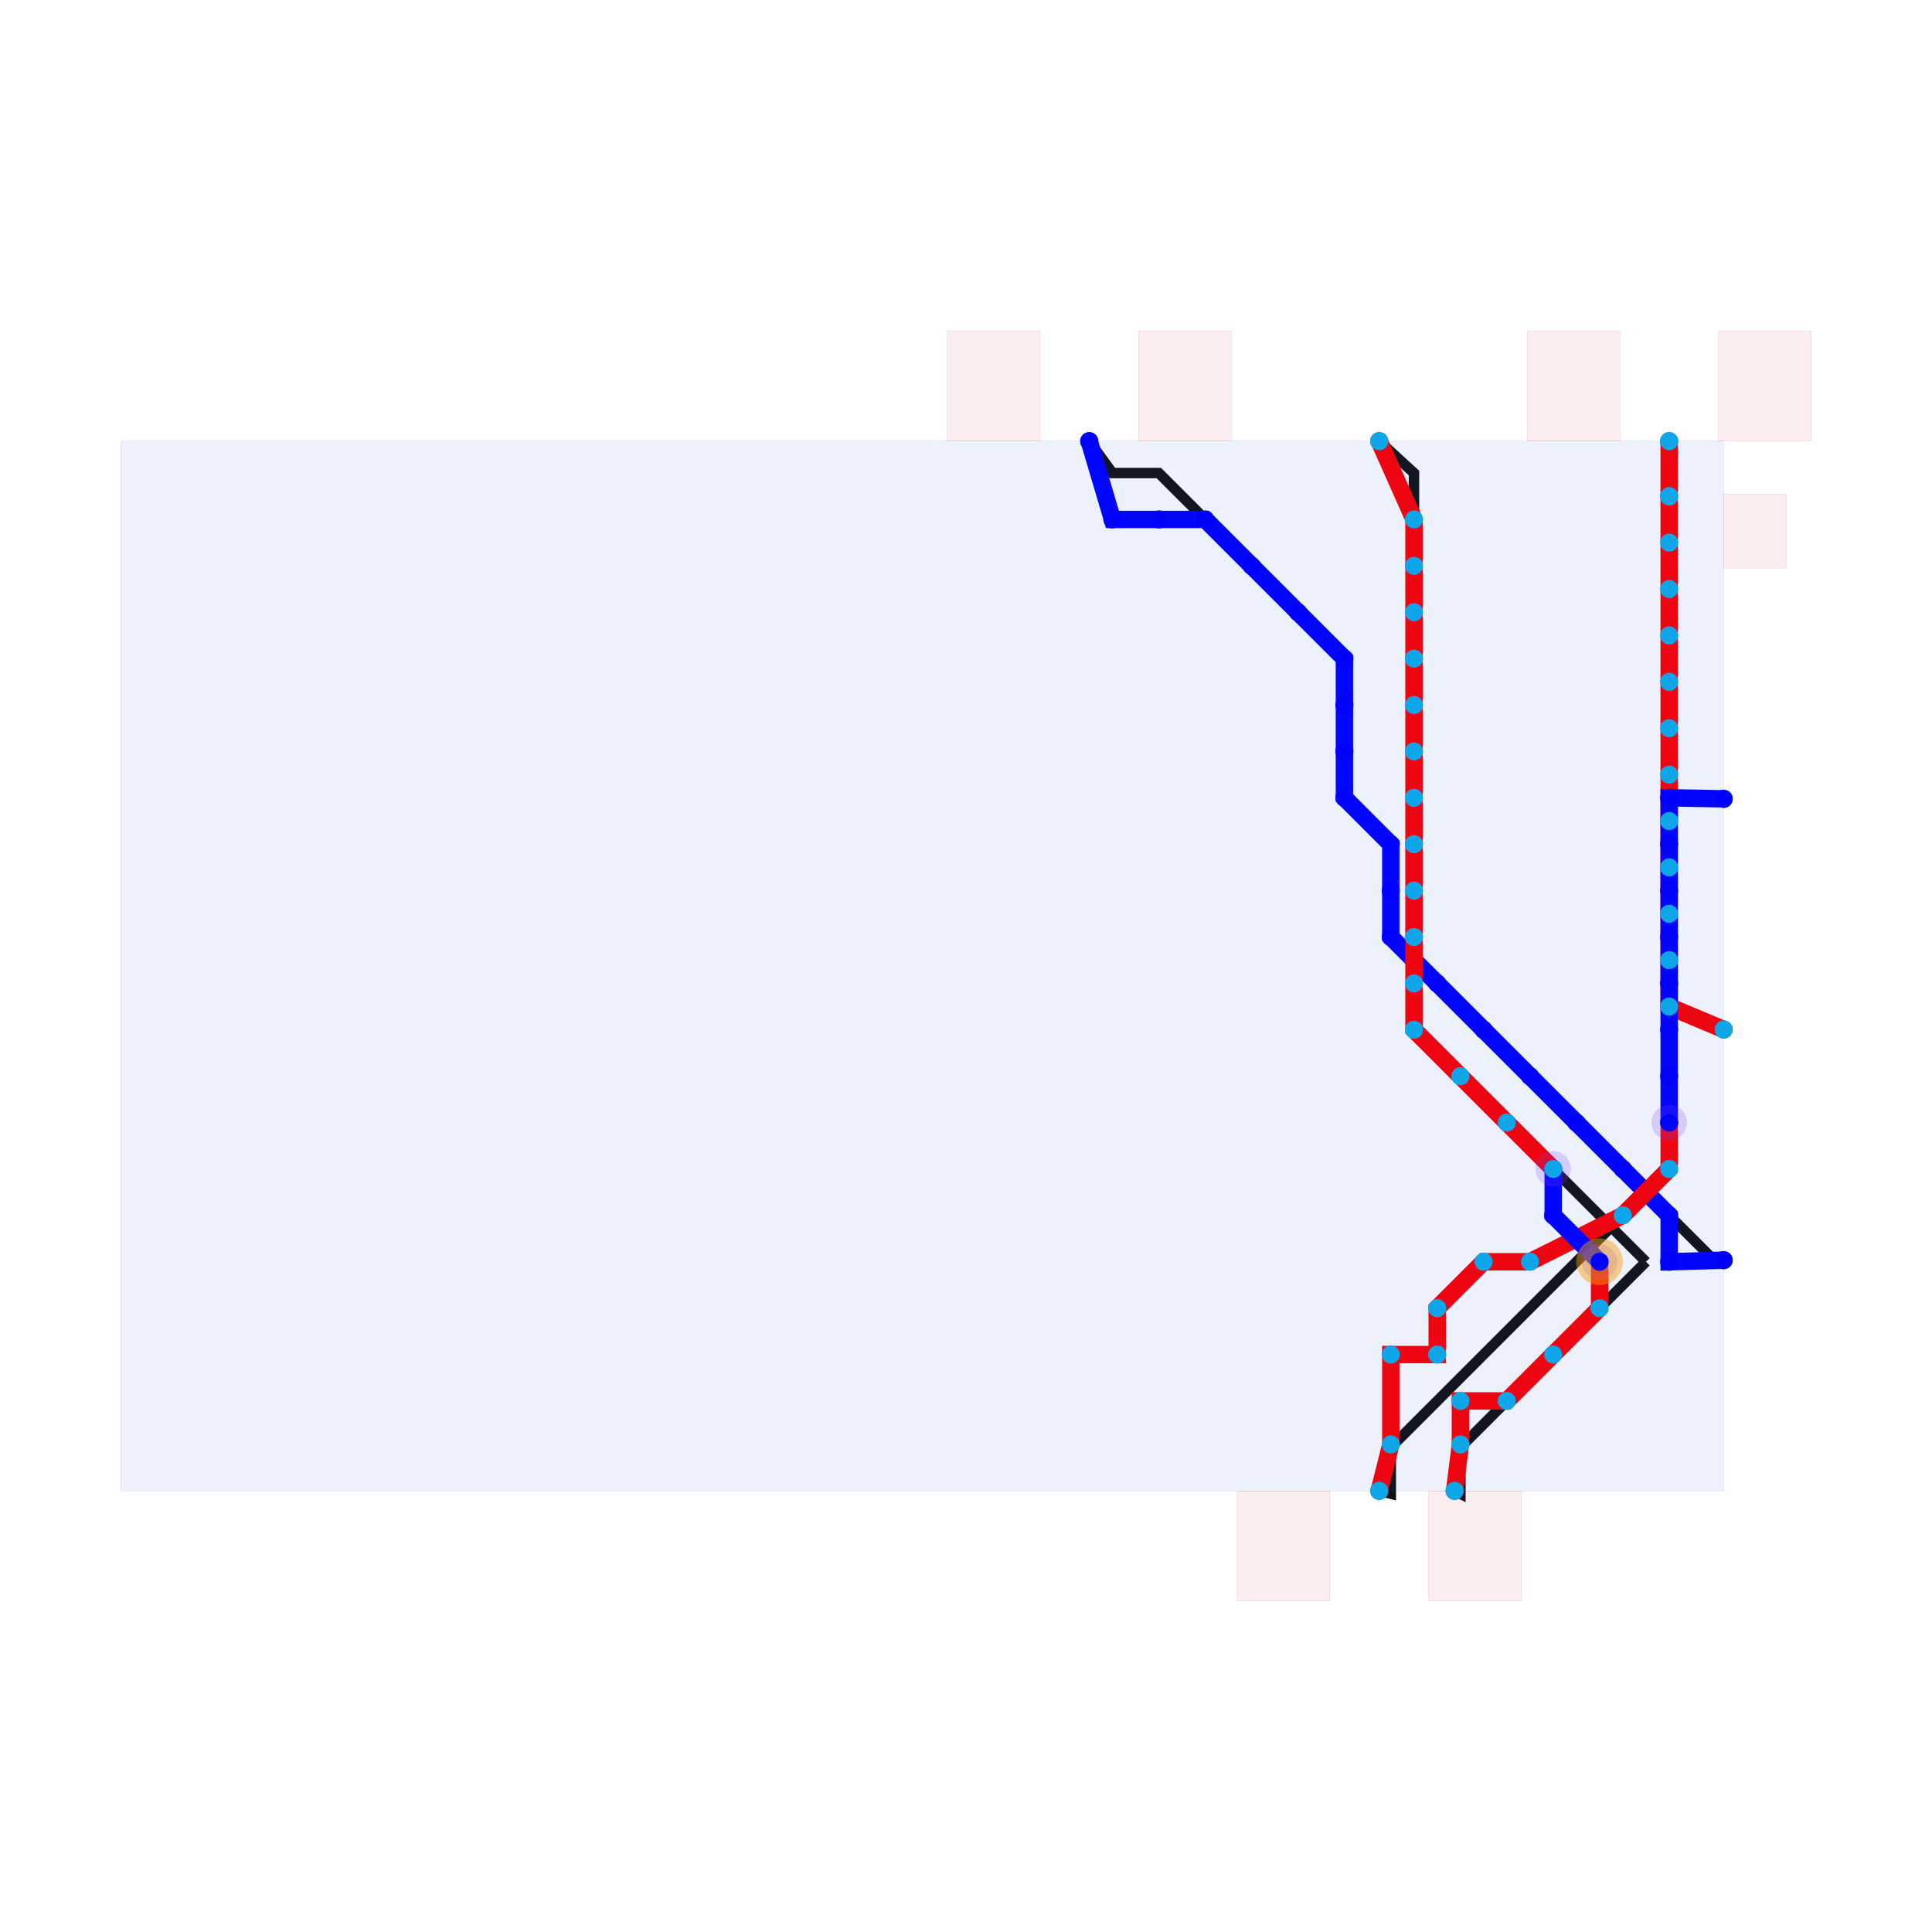
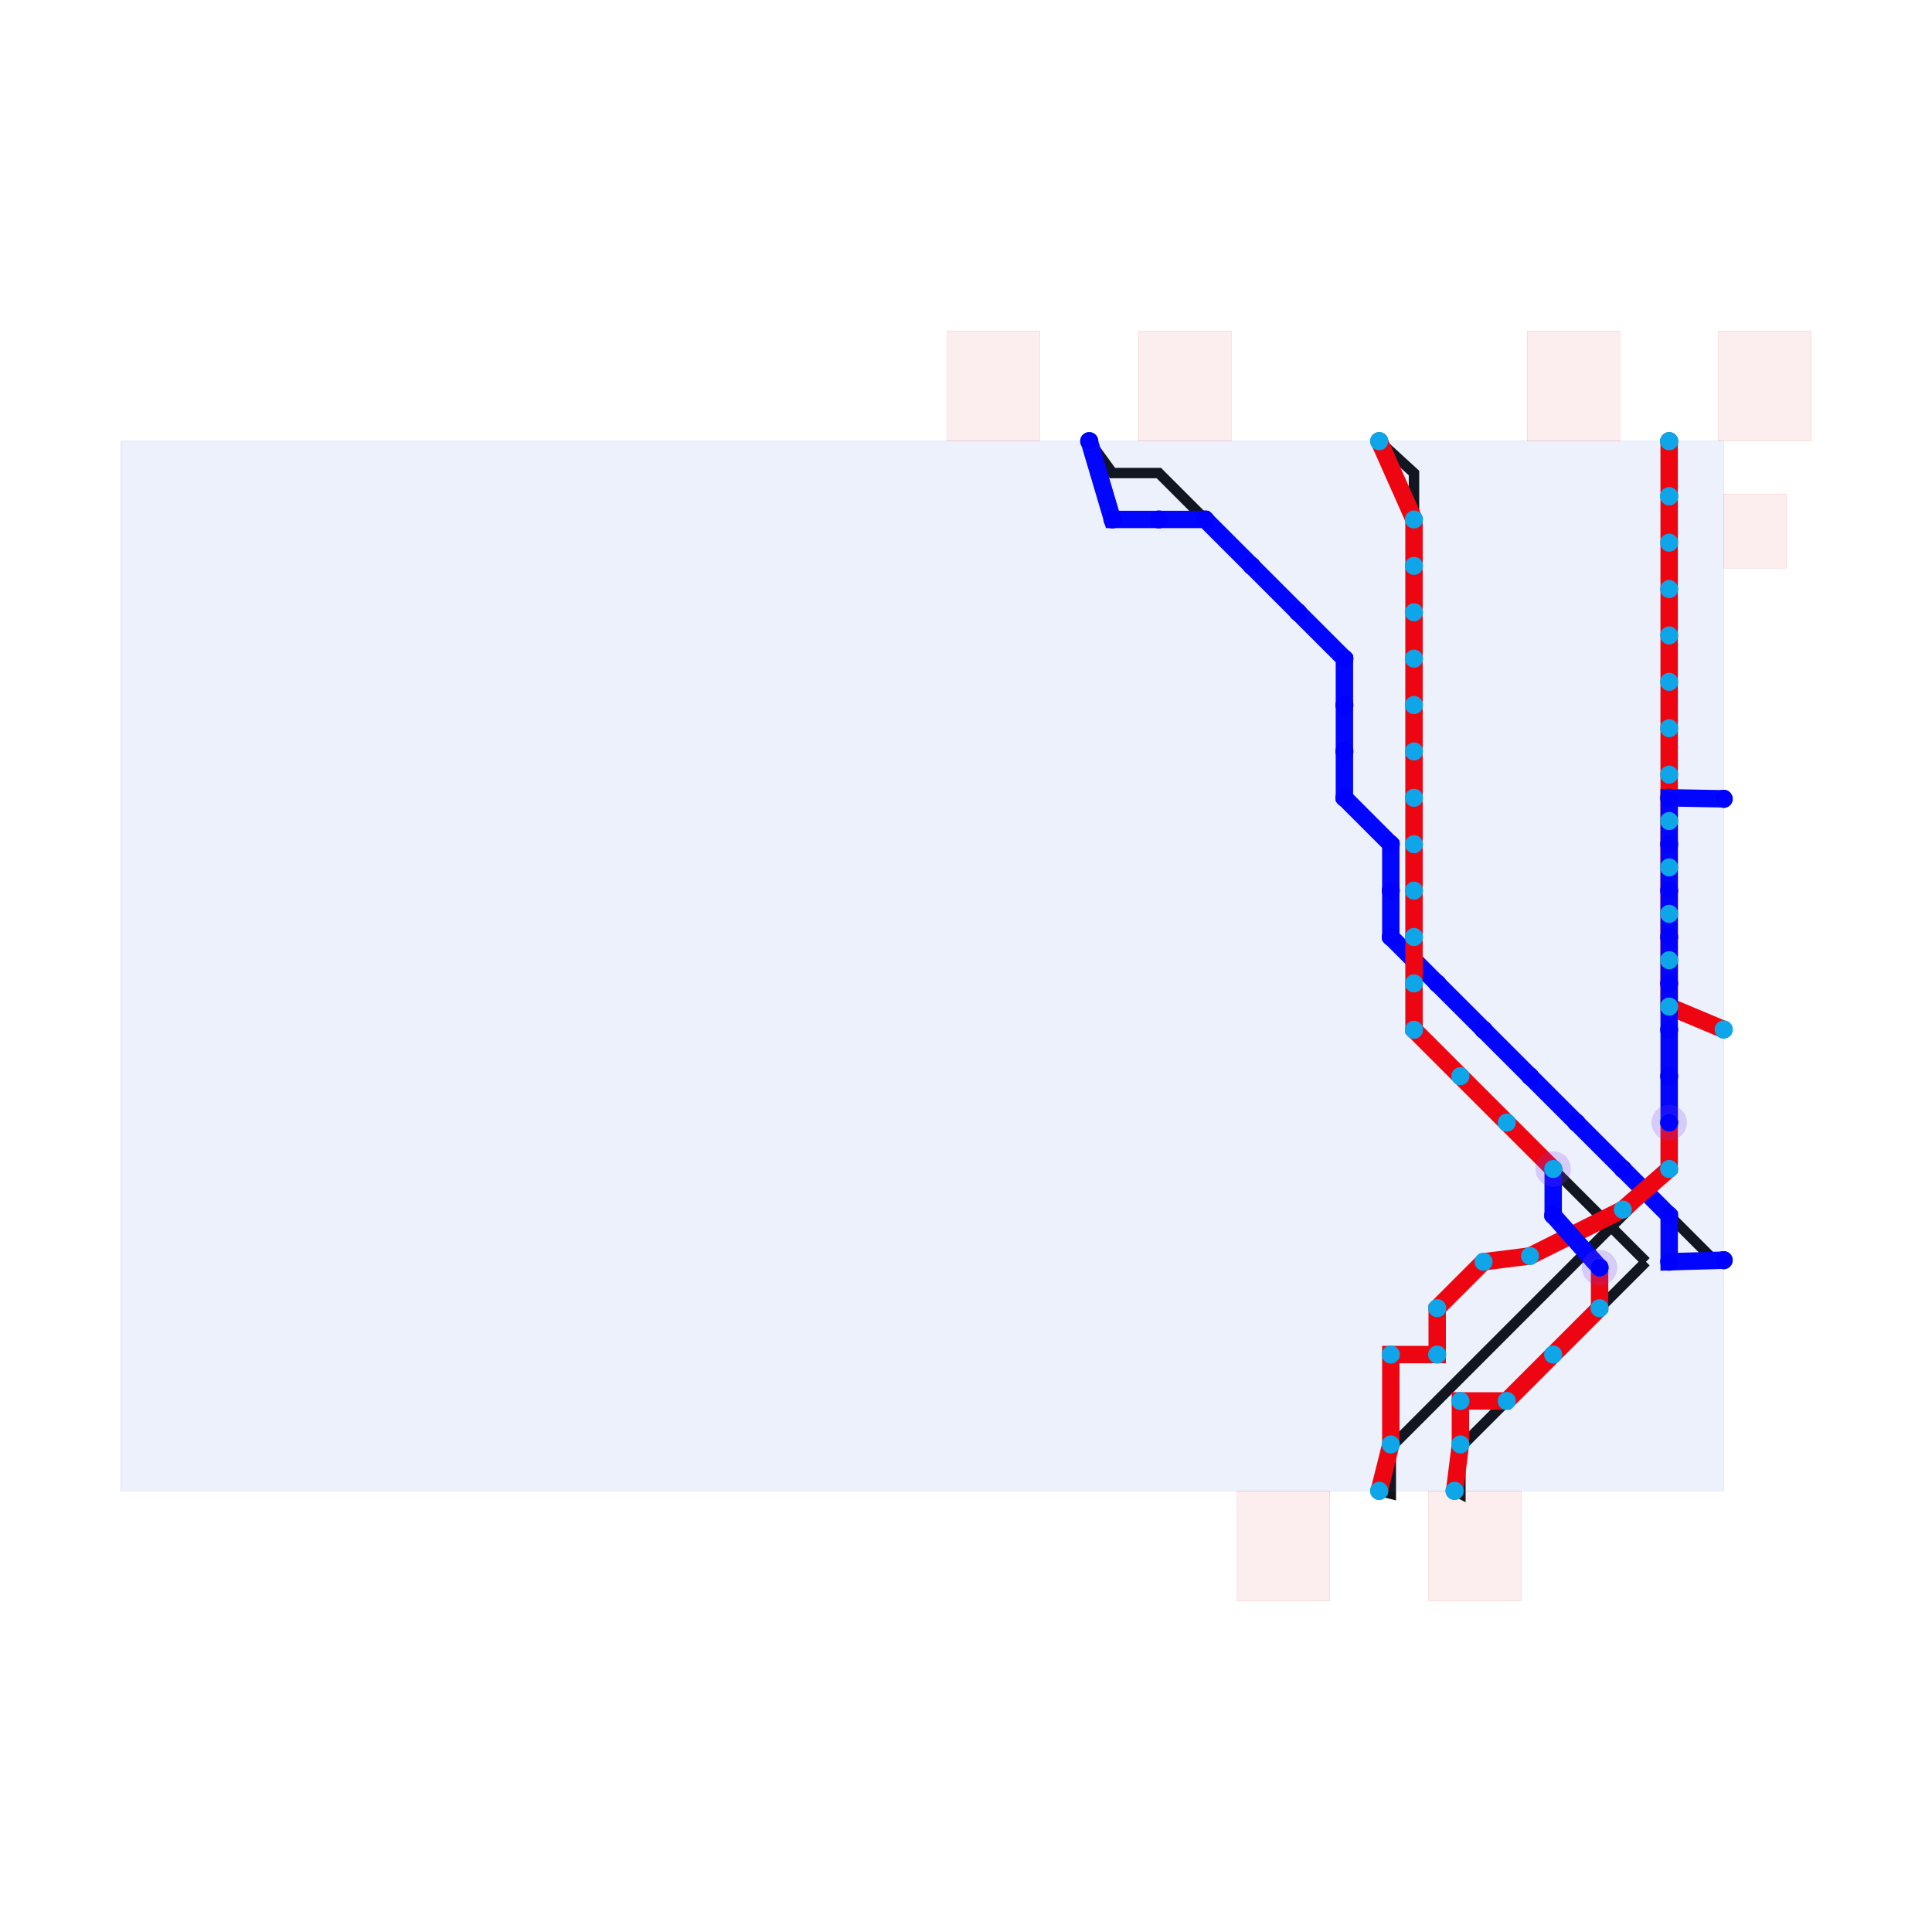
<svg xmlns="http://www.w3.org/2000/svg" width="640" height="640" viewBox="0 0 640 640">
  <rect width="100%" height="100%" fill="white" />
  <g>
    <polyline data-points="-15,-1.7249999999999996 -15,-1.8 -15,-2.2 -15,-2.6 -15,-3 -15,-3.4 -15,-3.8 -15,-4.2 -15,-4.6000000000000005 -15,-5.000000000000001 -15,-5.400000000000001 -15,-5.800000000000002 -15,-6.200000000000002 -15,-6.600000000000002 -14.530000000000001,-6.7975" data-type="line" data-label="original:source_net_9_mst1" points="552.933,146.141 552.933,149.022 552.933,164.391 552.933,179.76 552.933,195.129 552.933,210.497 552.933,225.866 552.933,241.235 552.933,256.604 552.933,271.973 552.933,287.341 552.933,302.71 552.933,318.079 552.933,333.448 570.991,341.036" fill="none" stroke="#111111" stroke-width="3.458" />
  </g>
  <g>
    <polyline data-points="-14.530000000000001,-8.78625 -14.600000000000001,-8.8 -15.000000000000002,-8.4 -15.400000000000002,-8 -15.800000000000002,-7.6 -16.200000000000003,-7.199999999999999 -16.6,-6.799999999999999 -17,-6.399999999999999 -17.4,-5.999999999999998 -17.4,-5.599999999999998 -17.4,-5.1999999999999975 -17.799999999999997,-4.799999999999997 -17.799999999999997,-4.399999999999997 -17.799999999999997,-3.999999999999997 -17.799999999999997,-3.599999999999997 -18.199999999999996,-3.199999999999997 -18.599999999999994,-2.799999999999997 -18.999999999999993,-2.3999999999999972 -19.39999999999999,-1.9999999999999973 -19.79999999999999,-1.9999999999999973 -20,-1.7249999999999996" data-type="line" data-label="original:source_net_8_mst2" points="570.991,417.448 568.302,417.976 552.933,402.607 537.564,387.238 522.196,371.87 506.827,356.501 491.458,341.132 476.089,325.763 460.72,310.395 460.72,295.026 460.72,279.657 445.352,264.288 445.352,248.919 445.352,233.551 445.352,218.182 429.983,202.813 414.614,187.444 399.245,172.075 383.877,156.707 368.508,156.707 360.823,146.141" fill="none" stroke="#111111" stroke-width="3.458" />
  </g>
  <g>
    <polyline data-points="-17.5,-10.775 -17.400000000000002,-10.8 -17.400000000000002,-10.4 -17.000000000000004,-10 -16.600000000000005,-9.6 -16.200000000000006,-9.2 -15.800000000000006,-8.799999999999999 -15.400000000000006,-8.399999999999999 -15.000000000000005,-7.999999999999998 -15.000000000000005,-7.599999999999998" data-type="line" data-label="original:source_net_2_mst1" points="456.878,493.859 460.72,494.82 460.72,479.451 476.089,464.082 491.458,448.714 506.827,433.345 522.196,417.976 537.564,402.607 552.933,387.238 552.933,371.87" fill="none" stroke="#111111" stroke-width="3.458" />
  </g>
  <g>
    <polyline data-points="-15.000000000000005,-7.599999999999998 -15.000000000000005,-7.599999999999998 -15.000000000000005,-7.1999999999999975 -15.000000000000005,-6.799999999999997 -15.000000000000005,-6.399999999999997 -15.000000000000005,-5.9999999999999964 -15.000000000000005,-5.599999999999996 -15.000000000000005,-5.199999999999996 -15.000000000000005,-4.799999999999995 -14.530000000000001,-4.80875" data-type="line" data-label="original:source_net_2_mst1" points="552.933,371.87 552.933,371.87 552.933,356.501 552.933,341.132 552.933,325.763 552.933,310.395 552.933,295.026 552.933,279.657 552.933,264.288 570.991,264.624" fill="none" stroke="#111111" stroke-width="3.458" />
  </g>
  <g>
    <polyline data-points="-16.849999999999994,-10.775 -16.8,-10.8 -16.8,-10.4 -16.400000000000002,-10 -16.000000000000004,-9.6 -15.600000000000003,-9.2 -15.200000000000003,-8.799999999999999" data-type="line" data-label="original:source_net_5_mst1" points="481.852,493.859 483.774,494.82 483.774,479.451 499.142,464.082 514.511,448.714 529.88,433.345 545.249,417.976" fill="none" stroke="#111111" stroke-width="3.458" />
  </g>
  <g>
    <polyline data-points="-15.200000000000003,-8.799999999999999 -15.200000000000003,-8.799999999999999 -15.600000000000003,-8.399999999999999 -16.000000000000004,-7.999999999999998" data-type="line" data-label="original:source_net_5_mst1" points="545.249,417.976 545.249,417.976 529.88,402.607 514.511,387.238" fill="none" stroke="#111111" stroke-width="3.458" />
  </g>
  <g>
    <polyline data-points="-16.000000000000004,-7.999999999999998 -16.000000000000004,-7.999999999999998 -16.400000000000002,-7.599999999999998 -16.8,-7.1999999999999975 -17.2,-6.799999999999997 -17.2,-6.399999999999997 -17.2,-5.9999999999999964 -17.2,-5.599999999999996 -17.2,-5.199999999999996 -17.2,-4.799999999999995 -17.2,-4.399999999999995 -17.2,-3.999999999999995 -17.2,-3.599999999999995 -17.2,-3.1999999999999953 -17.2,-2.7999999999999954 -17.2,-2.3999999999999955 -17.2,-1.9999999999999956 -17.5,-1.7249999999999996" data-type="line" data-label="original:source_net_5_mst1" points="514.511,387.238 514.511,387.238 499.142,371.87 483.774,356.501 468.405,341.132 468.405,325.763 468.405,310.395 468.405,295.026 468.405,279.657 468.405,264.288 468.405,248.919 468.405,233.551 468.405,218.182 468.405,202.813 468.405,187.444 468.405,172.075 468.405,156.707 456.878,146.141" fill="none" stroke="#111111" stroke-width="3.458" />
  </g>
  <g>
    <polyline data-points="-15,-1.7249999999999996 -15,-2.2 -15,-2.2 -15,-2.6 -15,-3 -15,-3.4 -15,-3.8 -15,-4.2 -15,-4.6000000000000005 -15,-5.000000000000001 -15,-5.400000000000001 -15,-5.800000000000002 -15,-6.200000000000002 -15,-6.600000000000002 -14.530000000000001,-6.7975" data-type="line" data-label="source_net_9_mst1" points="552.933,146.141 552.933,164.391 552.933,164.391 552.933,179.76 552.933,195.129 552.933,210.497 552.933,225.866 552.933,241.235 552.933,256.604 552.933,271.973 552.933,287.341 552.933,302.71 552.933,318.079 552.933,333.448 570.991,341.036" fill="none" stroke="#FF0000" stroke-width="5.763" />
  </g>
  <g>
    <polyline data-points="-14.530000000000001,-8.78625 -15.000000000000002,-8.8 -15.000000000000002,-8.4 -15.400000000000002,-8 -15.800000000000002,-7.6 -16.200000000000003,-7.199999999999999 -16.6,-6.799999999999999 -17,-6.399999999999999 -17.4,-5.999999999999998 -17.4,-5.599999999999998 -17.4,-5.1999999999999975 -17.799999999999997,-4.799999999999997 -17.799999999999997,-4.399999999999997 -17.799999999999997,-3.999999999999997 -17.799999999999997,-3.599999999999997 -18.199999999999996,-3.199999999999997 -18.599999999999994,-2.799999999999997 -18.999999999999993,-2.3999999999999972 -19.39999999999999,-2.3999999999999972 -19.79999999999999,-2.3999999999999972 -20,-1.7249999999999996" data-type="line" data-label="source_net_8_mst2" points="570.991,417.448 552.933,417.976 552.933,402.607 537.564,387.238 522.196,371.87 506.827,356.501 491.458,341.132 476.089,325.763 460.72,310.395 460.72,295.026 460.72,279.657 445.352,264.288 445.352,248.919 445.352,233.551 445.352,218.182 429.983,202.813 414.614,187.444 399.245,172.075 383.877,172.075 368.508,172.075 360.823,146.141" fill="none" stroke="#0000FF" stroke-width="5.763" />
  </g>
  <g>
-     <polyline data-points="-17.5,-10.775 -17.400000000000002,-10.375 -17.400000000000002,-9.6 -17.000000000000004,-9.6 -17.000000000000004,-9.2 -16.600000000000005,-8.799999999999999 -16.200000000000006,-8.799999999999999 -15.400000000000006,-8.399999999999999 -15.000000000000005,-7.999999999999998 -15.000000000000005,-7.599999999999998" data-type="line" data-label="source_net_2_mst1" points="456.878,493.859 460.72,478.491 460.72,448.714 476.089,448.714 476.089,433.345 491.458,417.976 506.827,417.976 537.564,402.607 552.933,387.238 552.933,371.87" fill="none" stroke="#FF0000" stroke-width="5.763" />
+     <polyline data-points="-17.5,-10.775 -17.400000000000002,-10.375 -17.400000000000002,-9.6 -17.000000000000004,-9.6 -17.000000000000004,-9.2 -16.600000000000005,-8.799999999999999 -16.200000000000006,-8.749999999999998 -15.400000000000006,-8.349999999999998 -15.000000000000005,-7.999999999999998 -15.000000000000005,-7.599999999999998" data-type="line" data-label="source_net_2_mst1" points="456.878,493.859 460.72,478.491 460.72,448.714 476.089,448.714 476.089,433.345 491.458,417.976 506.827,416.055 537.564,400.686 552.933,387.238 552.933,371.87" fill="none" stroke="#FF0000" stroke-width="5.763" />
  </g>
  <g>
    <polyline data-points="-15.000000000000005,-7.599999999999998 -15.000000000000005,-7.599999999999998 -15.000000000000005,-7.1999999999999975 -15.000000000000005,-6.799999999999997 -15.000000000000005,-6.399999999999997 -15.000000000000005,-5.9999999999999964 -15.000000000000005,-5.599999999999996 -15.000000000000005,-5.199999999999996 -15.000000000000005,-4.799999999999995 -14.530000000000001,-4.80875" data-type="line" data-label="source_net_2_mst1" points="552.933,371.87 552.933,371.87 552.933,356.501 552.933,341.132 552.933,325.763 552.933,310.395 552.933,295.026 552.933,279.657 552.933,264.288 570.991,264.624" fill="none" stroke="#0000FF" stroke-width="5.763" />
  </g>
  <g>
-     <polyline data-points="-16.849999999999994,-10.775 -16.8,-10.375 -16.8,-10 -16.400000000000002,-10 -16.000000000000004,-9.6 -15.600000000000003,-9.2 -15.600000000000003,-8.799999999999999" data-type="line" data-label="source_net_5_mst1" points="481.852,493.859 483.774,478.491 483.774,464.082 499.142,464.082 514.511,448.714 529.88,433.345 529.88,417.976" fill="none" stroke="#FF0000" stroke-width="5.763" />
-   </g>
-   <g>
-     <polyline data-points="-15.600000000000003,-8.799999999999999 -15.600000000000003,-8.799999999999999 -16.000000000000004,-8.399999999999999 -16.000000000000004,-7.999999999999998" data-type="line" data-label="source_net_5_mst1" points="529.88,417.976 529.88,417.976 514.511,402.607 514.511,387.238" fill="none" stroke="#0000FF" stroke-width="5.763" />
+     <polyline data-points="-16.849999999999994,-10.775 -16.8,-10.375 -16.8,-10 -16.400000000000002,-10 -16.000000000000004,-9.6 -15.600000000000003,-9.2 -15.600000000000003,-8.85" data-type="line" data-label="source_net_5_mst1" points="481.852,493.859 483.774,478.491 483.774,464.082 499.142,464.082 514.511,448.714 529.88,433.345 529.88,419.897" fill="none" stroke="#FF0000" stroke-width="5.763" />
+   </g>
+   <g>
+     <polyline data-points="-15.600000000000003,-8.85 -15.600000000000003,-8.85 -16.000000000000004,-8.399999999999999 -16.000000000000004,-7.999999999999998" data-type="line" data-label="source_net_5_mst1" points="529.88,419.897 529.88,419.897 514.511,402.607 514.511,387.238" fill="none" stroke="#0000FF" stroke-width="5.763" />
  </g>
  <g>
    <polyline data-points="-16.000000000000004,-7.999999999999998 -16.000000000000004,-7.999999999999998 -16.400000000000002,-7.599999999999998 -16.8,-7.1999999999999975 -17.2,-6.799999999999997 -17.2,-6.399999999999997 -17.2,-5.9999999999999964 -17.2,-5.599999999999996 -17.2,-5.199999999999996 -17.2,-4.799999999999995 -17.2,-4.399999999999995 -17.2,-3.999999999999995 -17.2,-3.599999999999995 -17.2,-3.1999999999999953 -17.2,-2.7999999999999954 -17.2,-2.3999999999999955 -17.5,-1.7249999999999996" data-type="line" data-label="source_net_5_mst1" points="514.511,387.238 514.511,387.238 499.142,371.87 483.774,356.501 468.405,341.132 468.405,325.763 468.405,310.395 468.405,295.026 468.405,279.657 468.405,264.288 468.405,248.919 468.405,233.551 468.405,218.182 468.405,202.813 468.405,187.444 468.405,172.075 456.878,146.141" fill="none" stroke="#FF0000" stroke-width="5.763" />
  </g>
  <g>
    <rect data-type="rect" data-label="cmn_1" data-x="-21.44" data-y="-6.25" x="40" y="146.141" width="530.991" height="347.719" fill="rgba(29, 78, 216, 0.08)" stroke="#1d4ed8" stroke-width="0.026" />
  </g>
  <g>
    <rect data-type="rect" data-label="obstacle:rect:0" data-x="-14.26" data-y="-2.5" x="570.991" y="163.623" width="20.748" height="24.59" fill="rgba(220, 38, 38, 0.08)" stroke="#dc2626" stroke-width="0.026" />
  </g>
  <g>
    <rect data-type="rect" data-label="obstacle:rect:1" data-x="-19.175" data-y="-1.25" x="377.153" y="109.64" width="30.738" height="36.501" fill="rgba(220, 38, 38, 0.08)" stroke="#dc2626" stroke-width="0.026" />
  </g>
  <g>
    <rect data-type="rect" data-label="obstacle:rect:2" data-x="-20.825" data-y="-1.25" x="313.756" y="109.64" width="30.738" height="36.501" fill="rgba(220, 38, 38, 0.08)" stroke="#dc2626" stroke-width="0.026" />
  </g>
  <g>
    <rect data-type="rect" data-label="obstacle:rect:3" data-x="-18.325" data-y="-11.25" x="409.811" y="493.859" width="30.738" height="36.501" fill="rgba(220, 38, 38, 0.08)" stroke="#dc2626" stroke-width="0.026" />
  </g>
  <g>
    <rect data-type="rect" data-label="obstacle:rect:4" data-x="-16.675" data-y="-11.25" x="473.208" y="493.859" width="30.738" height="36.501" fill="rgba(220, 38, 38, 0.08)" stroke="#dc2626" stroke-width="0.026" />
  </g>
  <g>
    <rect data-type="rect" data-label="obstacle:rect:5" data-x="-15.825" data-y="-1.25" x="505.866" y="109.64" width="30.738" height="36.501" fill="rgba(220, 38, 38, 0.08)" stroke="#dc2626" stroke-width="0.026" />
  </g>
  <g>
    <rect data-type="rect" data-label="obstacle:rect:6" data-x="-14.175" data-y="-1.25" x="569.262" y="109.64" width="30.738" height="36.501" fill="rgba(220, 38, 38, 0.08)" stroke="#dc2626" stroke-width="0.026" />
  </g>
  <circle data-type="circle" data-label="" data-x="-15.000000000000005" data-y="-7.599999999999998" cx="552.933" cy="371.87" r="5.763" fill="rgba(124, 58, 237, 0.2)" stroke="#7c3aed" stroke-width="0.026" />
-   <circle data-type="circle" data-label="" data-x="-15.600000000000003" data-y="-8.799999999999999" cx="529.88" cy="417.976" r="5.763" fill="rgba(124, 58, 237, 0.2)" stroke="#7c3aed" stroke-width="0.026" />
+   <circle data-type="circle" data-label="" data-x="-15.600000000000003" data-y="-8.85" cx="529.88" cy="419.897" r="5.763" fill="rgba(124, 58, 237, 0.2)" stroke="#7c3aed" stroke-width="0.026" />
  <circle data-type="circle" data-label="" data-x="-16.000000000000004" data-y="-7.999999999999998" cx="514.511" cy="387.238" r="5.763" fill="rgba(124, 58, 237, 0.2)" stroke="#7c3aed" stroke-width="0.026" />
-   <circle data-type="circle" data-label="" data-x="-15.600000000000003" data-y="-8.799999999999999" cx="529.88" cy="417.976" r="7.684" fill="rgba(245, 158, 11, 0.46)" stroke="#f59e0b" stroke-width="0.026" />
  <g>
    <circle data-type="point" data-label="source_net_2_mst1" data-x="-17.5" data-y="-10.775" cx="456.878" cy="493.859" r="3" fill="#0f766e" />
  </g>
  <g>
    <circle data-type="point" data-label="source_net_2_mst1" data-x="-14.530000000000001" data-y="-4.80875" cx="570.991" cy="264.624" r="3" fill="#0f766e" />
  </g>
  <g>
    <circle data-type="point" data-label="source_net_8_mst2" data-x="-20" data-y="-1.7249999999999996" cx="360.823" cy="146.141" r="3" fill="#0f766e" />
  </g>
  <g>
    <circle data-type="point" data-label="source_net_8_mst2" data-x="-14.530000000000001" data-y="-8.78625" cx="570.991" cy="417.448" r="3" fill="#0f766e" />
  </g>
  <g>
    <circle data-type="point" data-label="source_net_5_mst1" data-x="-17.5" data-y="-1.7249999999999996" cx="456.878" cy="146.141" r="3" fill="#0f766e" />
  </g>
  <g>
    <circle data-type="point" data-label="source_net_5_mst1" data-x="-16.849999999999994" data-y="-10.775" cx="481.852" cy="493.859" r="3" fill="#0f766e" />
  </g>
  <g>
    <circle data-type="point" data-label="source_net_9_mst1" data-x="-15" data-y="-1.7249999999999996" cx="552.933" cy="146.141" r="3" fill="#0f766e" />
  </g>
  <g>
    <circle data-type="point" data-label="source_net_9_mst1" data-x="-14.530000000000001" data-y="-6.7975" cx="570.991" cy="341.036" r="3" fill="#0f766e" />
  </g>
  <g>
    <circle data-type="point" data-label="" data-x="-15" data-y="-1.7249999999999996" cx="552.933" cy="146.141" r="3" fill="#0ea5e9" />
  </g>
  <g>
    <circle data-type="point" data-label="" data-x="-15" data-y="-2.2" cx="552.933" cy="164.391" r="3" fill="#0ea5e9" />
  </g>
  <g>
    <circle data-type="point" data-label="" data-x="-15" data-y="-2.2" cx="552.933" cy="164.391" r="3" fill="#0ea5e9" />
  </g>
  <g>
    <circle data-type="point" data-label="" data-x="-15" data-y="-2.6" cx="552.933" cy="179.76" r="3" fill="#0ea5e9" />
  </g>
  <g>
    <circle data-type="point" data-label="" data-x="-15" data-y="-3" cx="552.933" cy="195.129" r="3" fill="#0ea5e9" />
  </g>
  <g>
    <circle data-type="point" data-label="" data-x="-15" data-y="-3.4" cx="552.933" cy="210.497" r="3" fill="#0ea5e9" />
  </g>
  <g>
    <circle data-type="point" data-label="" data-x="-15" data-y="-3.8" cx="552.933" cy="225.866" r="3" fill="#0ea5e9" />
  </g>
  <g>
    <circle data-type="point" data-label="" data-x="-15" data-y="-4.2" cx="552.933" cy="241.235" r="3" fill="#0ea5e9" />
  </g>
  <g>
    <circle data-type="point" data-label="" data-x="-15" data-y="-4.6000000000000005" cx="552.933" cy="256.604" r="3" fill="#0ea5e9" />
  </g>
  <g>
    <circle data-type="point" data-label="" data-x="-15" data-y="-5.000000000000001" cx="552.933" cy="271.973" r="3" fill="#0ea5e9" />
  </g>
  <g>
    <circle data-type="point" data-label="" data-x="-15" data-y="-5.400000000000001" cx="552.933" cy="287.341" r="3" fill="#0ea5e9" />
  </g>
  <g>
    <circle data-type="point" data-label="" data-x="-15" data-y="-5.800000000000002" cx="552.933" cy="302.71" r="3" fill="#0ea5e9" />
  </g>
  <g>
    <circle data-type="point" data-label="" data-x="-15" data-y="-6.200000000000002" cx="552.933" cy="318.079" r="3" fill="#0ea5e9" />
  </g>
  <g>
    <circle data-type="point" data-label="" data-x="-15" data-y="-6.600000000000002" cx="552.933" cy="333.448" r="3" fill="#0ea5e9" />
  </g>
  <g>
    <circle data-type="point" data-label="" data-x="-14.530000000000001" data-y="-6.7975" cx="570.991" cy="341.036" r="3" fill="#0ea5e9" />
  </g>
  <g>
    <circle data-type="point" data-label="" data-x="-14.530000000000001" data-y="-8.78625" cx="570.991" cy="417.448" r="3" fill="#0000FF" />
  </g>
  <g>
    <circle data-type="point" data-label="" data-x="-15.000000000000002" data-y="-8.8" cx="552.933" cy="417.976" r="3" fill="#0000FF" />
  </g>
  <g>
    <circle data-type="point" data-label="" data-x="-15.000000000000002" data-y="-8.4" cx="552.933" cy="402.607" r="3" fill="#0000FF" />
  </g>
  <g>
    <circle data-type="point" data-label="" data-x="-15.400000000000002" data-y="-8" cx="537.564" cy="387.238" r="3" fill="#0000FF" />
  </g>
  <g>
    <circle data-type="point" data-label="" data-x="-15.800000000000002" data-y="-7.6" cx="522.196" cy="371.87" r="3" fill="#0000FF" />
  </g>
  <g>
    <circle data-type="point" data-label="" data-x="-16.200000000000003" data-y="-7.199999999999999" cx="506.827" cy="356.501" r="3" fill="#0000FF" />
  </g>
  <g>
    <circle data-type="point" data-label="" data-x="-16.6" data-y="-6.799999999999999" cx="491.458" cy="341.132" r="3" fill="#0000FF" />
  </g>
  <g>
    <circle data-type="point" data-label="" data-x="-17" data-y="-6.399999999999999" cx="476.089" cy="325.763" r="3" fill="#0000FF" />
  </g>
  <g>
    <circle data-type="point" data-label="" data-x="-17.4" data-y="-5.999999999999998" cx="460.72" cy="310.395" r="3" fill="#0000FF" />
  </g>
  <g>
    <circle data-type="point" data-label="" data-x="-17.4" data-y="-5.599999999999998" cx="460.72" cy="295.026" r="3" fill="#0000FF" />
  </g>
  <g>
    <circle data-type="point" data-label="" data-x="-17.4" data-y="-5.1999999999999975" cx="460.72" cy="279.657" r="3" fill="#0000FF" />
  </g>
  <g>
    <circle data-type="point" data-label="" data-x="-17.799999999999997" data-y="-4.799999999999997" cx="445.352" cy="264.288" r="3" fill="#0000FF" />
  </g>
  <g>
    <circle data-type="point" data-label="" data-x="-17.799999999999997" data-y="-4.399999999999997" cx="445.352" cy="248.919" r="3" fill="#0000FF" />
  </g>
  <g>
    <circle data-type="point" data-label="" data-x="-17.799999999999997" data-y="-3.999999999999997" cx="445.352" cy="233.551" r="3" fill="#0000FF" />
  </g>
  <g>
    <circle data-type="point" data-label="" data-x="-17.799999999999997" data-y="-3.599999999999997" cx="445.352" cy="218.182" r="3" fill="#0000FF" />
  </g>
  <g>
    <circle data-type="point" data-label="" data-x="-18.199999999999996" data-y="-3.199999999999997" cx="429.983" cy="202.813" r="3" fill="#0000FF" />
  </g>
  <g>
    <circle data-type="point" data-label="" data-x="-18.599999999999994" data-y="-2.799999999999997" cx="414.614" cy="187.444" r="3" fill="#0000FF" />
  </g>
  <g>
    <circle data-type="point" data-label="" data-x="-18.999999999999993" data-y="-2.3999999999999972" cx="399.245" cy="172.075" r="3" fill="#0000FF" />
  </g>
  <g>
    <circle data-type="point" data-label="" data-x="-19.39999999999999" data-y="-2.3999999999999972" cx="383.877" cy="172.075" r="3" fill="#0000FF" />
  </g>
  <g>
    <circle data-type="point" data-label="" data-x="-19.79999999999999" data-y="-2.3999999999999972" cx="368.508" cy="172.075" r="3" fill="#0000FF" />
  </g>
  <g>
    <circle data-type="point" data-label="" data-x="-20" data-y="-1.7249999999999996" cx="360.823" cy="146.141" r="3" fill="#0000FF" />
  </g>
  <g>
    <circle data-type="point" data-label="" data-x="-17.5" data-y="-10.775" cx="456.878" cy="493.859" r="3" fill="#0ea5e9" />
  </g>
  <g>
    <circle data-type="point" data-label="" data-x="-17.400000000000002" data-y="-10.375" cx="460.72" cy="478.491" r="3" fill="#0ea5e9" />
  </g>
  <g>
    <circle data-type="point" data-label="" data-x="-17.400000000000002" data-y="-9.6" cx="460.72" cy="448.714" r="3" fill="#0ea5e9" />
  </g>
  <g>
    <circle data-type="point" data-label="" data-x="-17.000000000000004" data-y="-9.6" cx="476.089" cy="448.714" r="3" fill="#0ea5e9" />
  </g>
  <g>
    <circle data-type="point" data-label="" data-x="-17.000000000000004" data-y="-9.2" cx="476.089" cy="433.345" r="3" fill="#0ea5e9" />
  </g>
  <g>
    <circle data-type="point" data-label="" data-x="-16.600000000000005" data-y="-8.799999999999999" cx="491.458" cy="417.976" r="3" fill="#0ea5e9" />
  </g>
  <g>
-     <circle data-type="point" data-label="" data-x="-16.200000000000006" data-y="-8.799999999999999" cx="506.827" cy="417.976" r="3" fill="#0ea5e9" />
-   </g>
-   <g>
-     <circle data-type="point" data-label="" data-x="-15.400000000000006" data-y="-8.399999999999999" cx="537.564" cy="402.607" r="3" fill="#0ea5e9" />
+     <circle data-type="point" data-label="" data-x="-16.200000000000006" data-y="-8.749999999999998" cx="506.827" cy="416.055" r="3" fill="#0ea5e9" />
+   </g>
+   <g>
+     <circle data-type="point" data-label="" data-x="-15.400000000000006" data-y="-8.349999999999998" cx="537.564" cy="400.686" r="3" fill="#0ea5e9" />
  </g>
  <g>
    <circle data-type="point" data-label="" data-x="-15.000000000000005" data-y="-7.999999999999998" cx="552.933" cy="387.238" r="3" fill="#0ea5e9" />
  </g>
  <g>
    <circle data-type="point" data-label="" data-x="-15.000000000000005" data-y="-7.599999999999998" cx="552.933" cy="371.87" r="3" fill="#0ea5e9" />
  </g>
  <g>
    <circle data-type="point" data-label="" data-x="-15.000000000000005" data-y="-7.599999999999998" cx="552.933" cy="371.87" r="3" fill="#0000FF" />
  </g>
  <g>
    <circle data-type="point" data-label="" data-x="-15.000000000000005" data-y="-7.1999999999999975" cx="552.933" cy="356.501" r="3" fill="#0000FF" />
  </g>
  <g>
    <circle data-type="point" data-label="" data-x="-15.000000000000005" data-y="-6.799999999999997" cx="552.933" cy="341.132" r="3" fill="#0000FF" />
  </g>
  <g>
    <circle data-type="point" data-label="" data-x="-15.000000000000005" data-y="-6.399999999999997" cx="552.933" cy="325.763" r="3" fill="#0000FF" />
  </g>
  <g>
    <circle data-type="point" data-label="" data-x="-15.000000000000005" data-y="-5.9999999999999964" cx="552.933" cy="310.395" r="3" fill="#0000FF" />
  </g>
  <g>
    <circle data-type="point" data-label="" data-x="-15.000000000000005" data-y="-5.599999999999996" cx="552.933" cy="295.026" r="3" fill="#0000FF" />
  </g>
  <g>
    <circle data-type="point" data-label="" data-x="-15.000000000000005" data-y="-5.199999999999996" cx="552.933" cy="279.657" r="3" fill="#0000FF" />
  </g>
  <g>
    <circle data-type="point" data-label="" data-x="-15.000000000000005" data-y="-4.799999999999995" cx="552.933" cy="264.288" r="3" fill="#0000FF" />
  </g>
  <g>
    <circle data-type="point" data-label="" data-x="-14.530000000000001" data-y="-4.80875" cx="570.991" cy="264.624" r="3" fill="#0000FF" />
  </g>
  <g>
    <circle data-type="point" data-label="" data-x="-16.849999999999994" data-y="-10.775" cx="481.852" cy="493.859" r="3" fill="#0ea5e9" />
  </g>
  <g>
    <circle data-type="point" data-label="" data-x="-16.8" data-y="-10.375" cx="483.774" cy="478.491" r="3" fill="#0ea5e9" />
  </g>
  <g>
    <circle data-type="point" data-label="" data-x="-16.8" data-y="-10" cx="483.774" cy="464.082" r="3" fill="#0ea5e9" />
  </g>
  <g>
    <circle data-type="point" data-label="" data-x="-16.400000000000002" data-y="-10" cx="499.142" cy="464.082" r="3" fill="#0ea5e9" />
  </g>
  <g>
    <circle data-type="point" data-label="" data-x="-16.000000000000004" data-y="-9.6" cx="514.511" cy="448.714" r="3" fill="#0ea5e9" />
  </g>
  <g>
    <circle data-type="point" data-label="" data-x="-15.600000000000003" data-y="-9.2" cx="529.88" cy="433.345" r="3" fill="#0ea5e9" />
  </g>
  <g>
-     <circle data-type="point" data-label="" data-x="-15.600000000000003" data-y="-8.799999999999999" cx="529.88" cy="417.976" r="3" fill="#0ea5e9" />
-   </g>
-   <g>
-     <circle data-type="point" data-label="" data-x="-15.600000000000003" data-y="-8.799999999999999" cx="529.88" cy="417.976" r="3" fill="#0000FF" />
+     <circle data-type="point" data-label="" data-x="-15.600000000000003" data-y="-8.85" cx="529.88" cy="419.897" r="3" fill="#0ea5e9" />
+   </g>
+   <g>
+     <circle data-type="point" data-label="" data-x="-15.600000000000003" data-y="-8.85" cx="529.88" cy="419.897" r="3" fill="#0000FF" />
  </g>
  <g>
    <circle data-type="point" data-label="" data-x="-16.000000000000004" data-y="-8.399999999999999" cx="514.511" cy="402.607" r="3" fill="#0000FF" />
  </g>
  <g>
    <circle data-type="point" data-label="" data-x="-16.000000000000004" data-y="-7.999999999999998" cx="514.511" cy="387.238" r="3" fill="#0000FF" />
  </g>
  <g>
    <circle data-type="point" data-label="" data-x="-16.000000000000004" data-y="-7.999999999999998" cx="514.511" cy="387.238" r="3" fill="#0ea5e9" />
  </g>
  <g>
    <circle data-type="point" data-label="" data-x="-16.400000000000002" data-y="-7.599999999999998" cx="499.142" cy="371.87" r="3" fill="#0ea5e9" />
  </g>
  <g>
    <circle data-type="point" data-label="" data-x="-16.8" data-y="-7.1999999999999975" cx="483.774" cy="356.501" r="3" fill="#0ea5e9" />
  </g>
  <g>
    <circle data-type="point" data-label="" data-x="-17.2" data-y="-6.799999999999997" cx="468.405" cy="341.132" r="3" fill="#0ea5e9" />
  </g>
  <g>
    <circle data-type="point" data-label="" data-x="-17.2" data-y="-6.399999999999997" cx="468.405" cy="325.763" r="3" fill="#0ea5e9" />
  </g>
  <g>
    <circle data-type="point" data-label="" data-x="-17.2" data-y="-5.9999999999999964" cx="468.405" cy="310.395" r="3" fill="#0ea5e9" />
  </g>
  <g>
    <circle data-type="point" data-label="" data-x="-17.2" data-y="-5.599999999999996" cx="468.405" cy="295.026" r="3" fill="#0ea5e9" />
  </g>
  <g>
    <circle data-type="point" data-label="" data-x="-17.2" data-y="-5.199999999999996" cx="468.405" cy="279.657" r="3" fill="#0ea5e9" />
  </g>
  <g>
    <circle data-type="point" data-label="" data-x="-17.2" data-y="-4.799999999999995" cx="468.405" cy="264.288" r="3" fill="#0ea5e9" />
  </g>
  <g>
    <circle data-type="point" data-label="" data-x="-17.2" data-y="-4.399999999999995" cx="468.405" cy="248.919" r="3" fill="#0ea5e9" />
  </g>
  <g>
    <circle data-type="point" data-label="" data-x="-17.2" data-y="-3.999999999999995" cx="468.405" cy="233.551" r="3" fill="#0ea5e9" />
  </g>
  <g>
    <circle data-type="point" data-label="" data-x="-17.2" data-y="-3.599999999999995" cx="468.405" cy="218.182" r="3" fill="#0ea5e9" />
  </g>
  <g>
    <circle data-type="point" data-label="" data-x="-17.2" data-y="-3.1999999999999953" cx="468.405" cy="202.813" r="3" fill="#0ea5e9" />
  </g>
  <g>
    <circle data-type="point" data-label="" data-x="-17.2" data-y="-2.7999999999999954" cx="468.405" cy="187.444" r="3" fill="#0ea5e9" />
  </g>
  <g>
    <circle data-type="point" data-label="" data-x="-17.2" data-y="-2.3999999999999955" cx="468.405" cy="172.075" r="3" fill="#0ea5e9" />
  </g>
  <g>
    <circle data-type="point" data-label="" data-x="-17.5" data-y="-1.7249999999999996" cx="456.878" cy="146.141" r="3" fill="#0ea5e9" />
  </g>
  <g id="crosshair" style="display: none">
    <line id="crosshair-h" y1="0" y2="640" stroke="#666" stroke-width="0.5" />
    <line id="crosshair-v" x1="0" x2="640" stroke="#666" stroke-width="0.5" />
    <text id="coordinates" font-family="monospace" font-size="12" fill="#666" />
  </g>
</svg>
